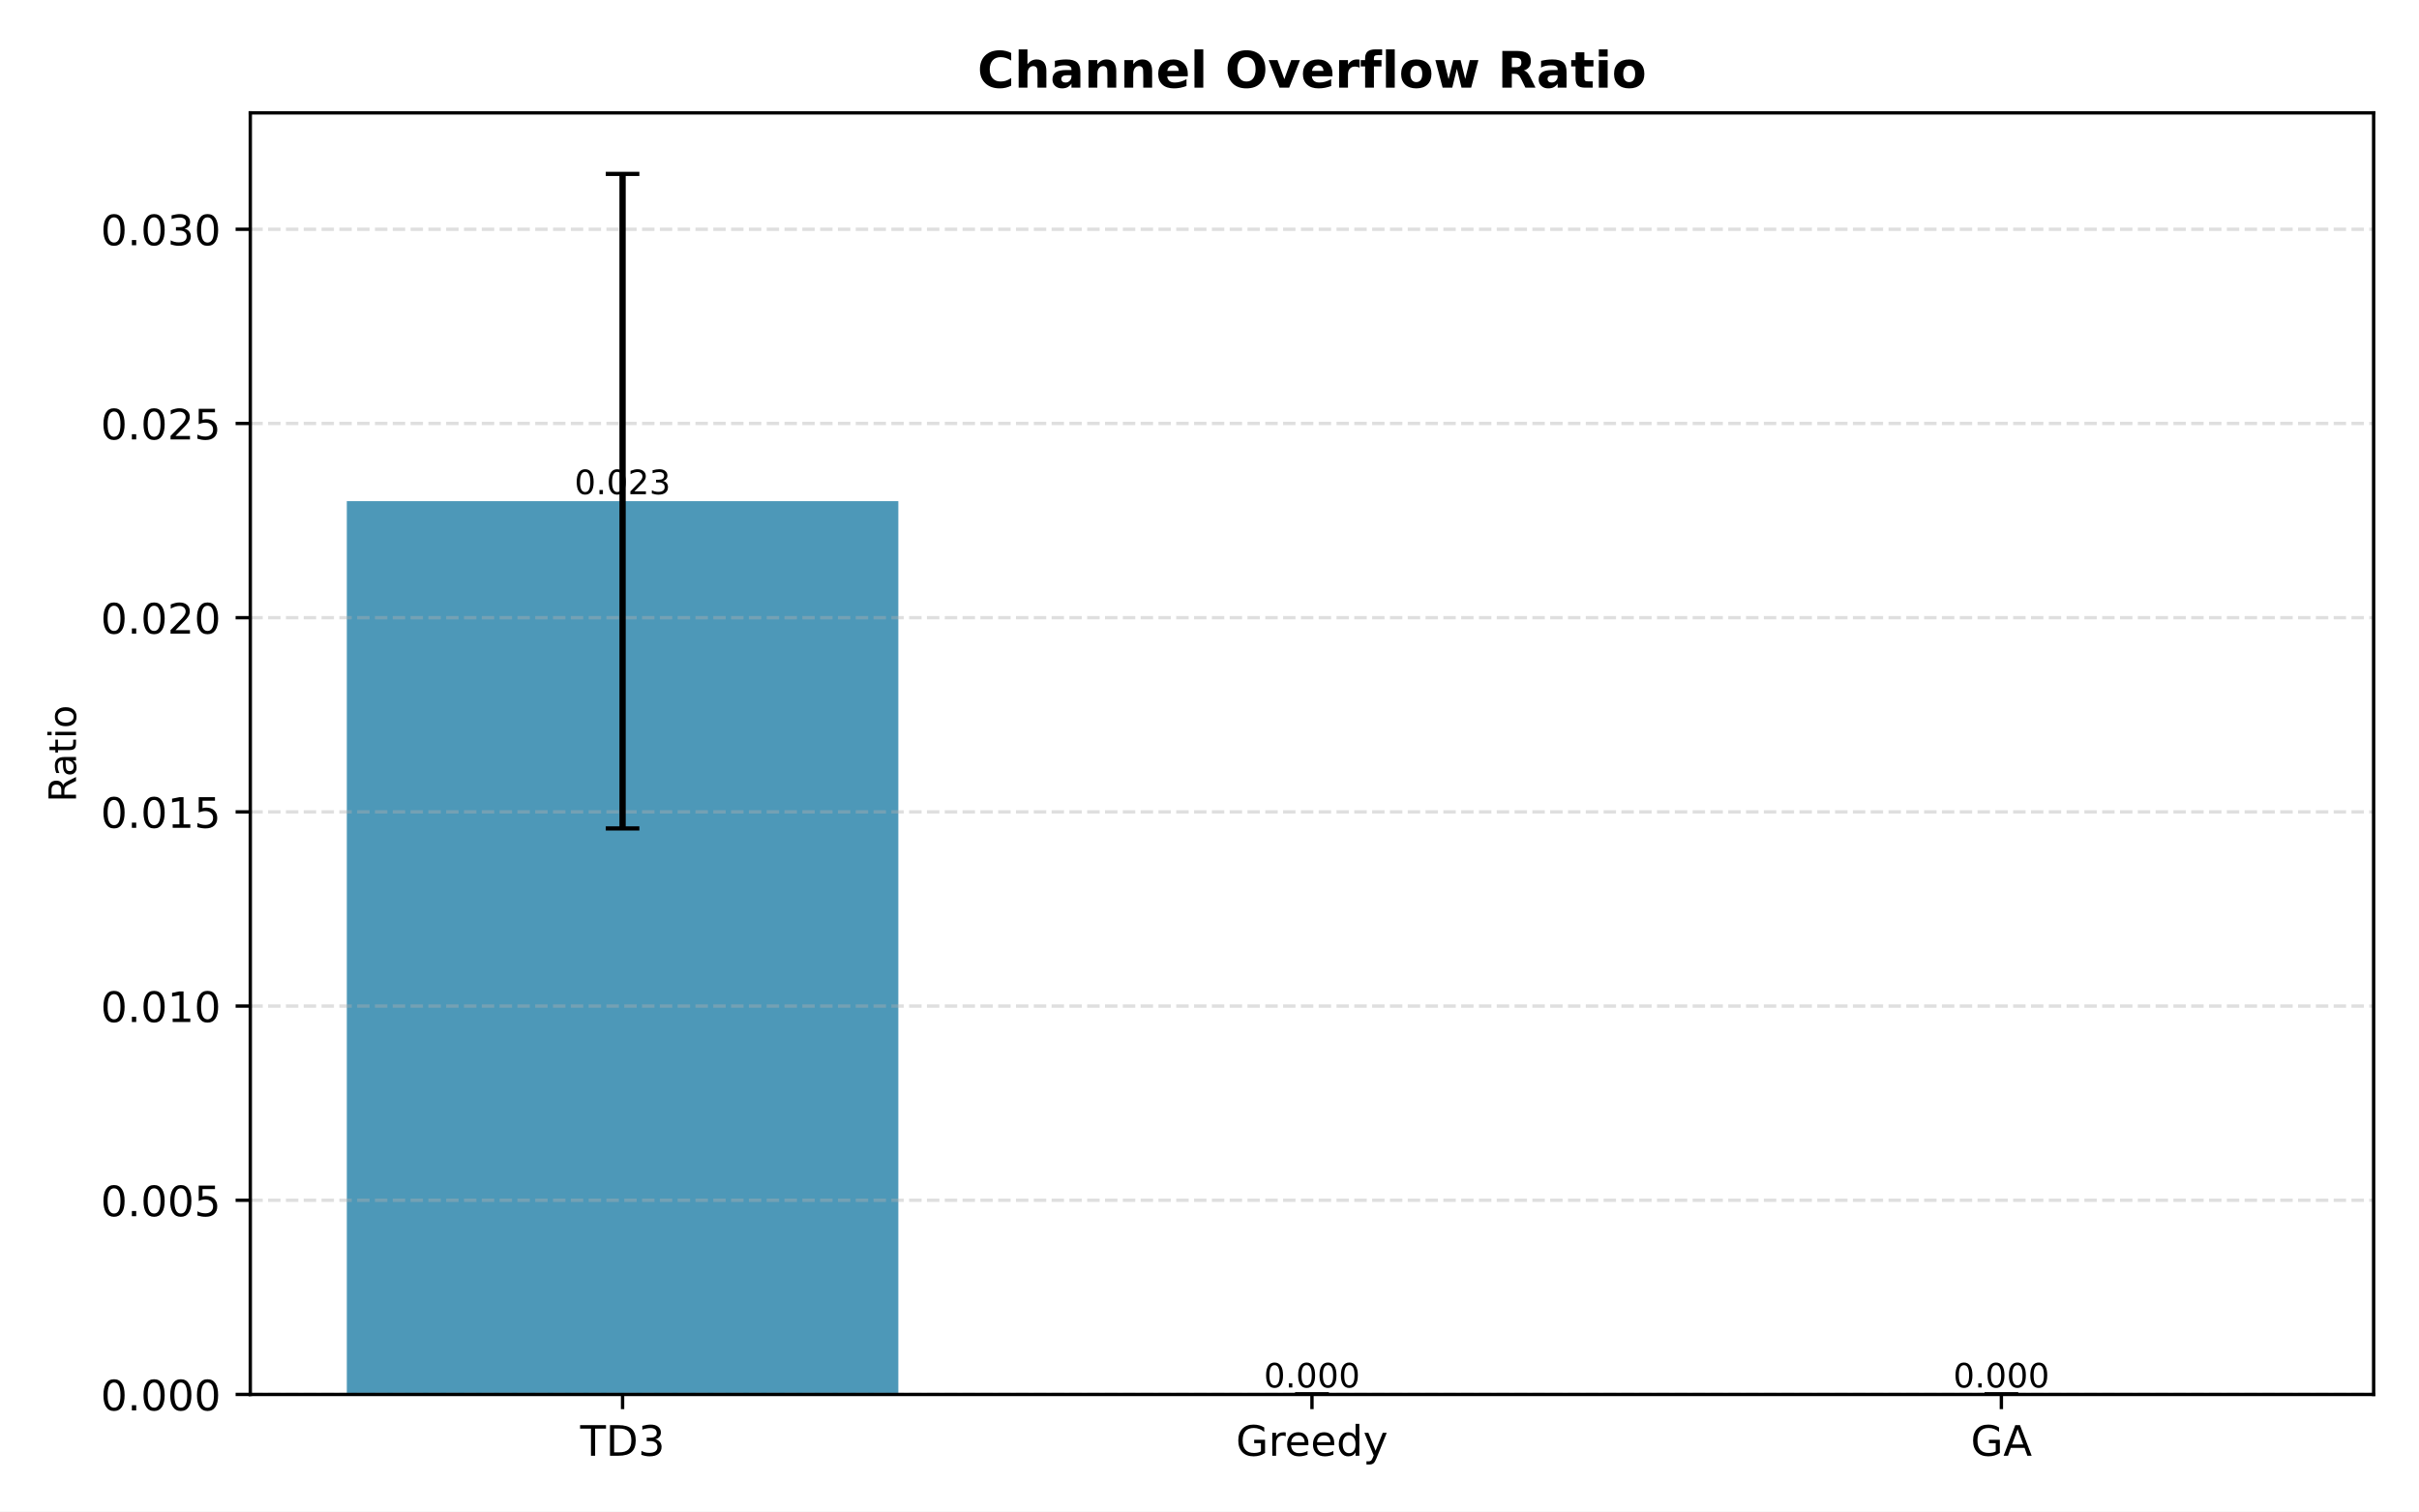
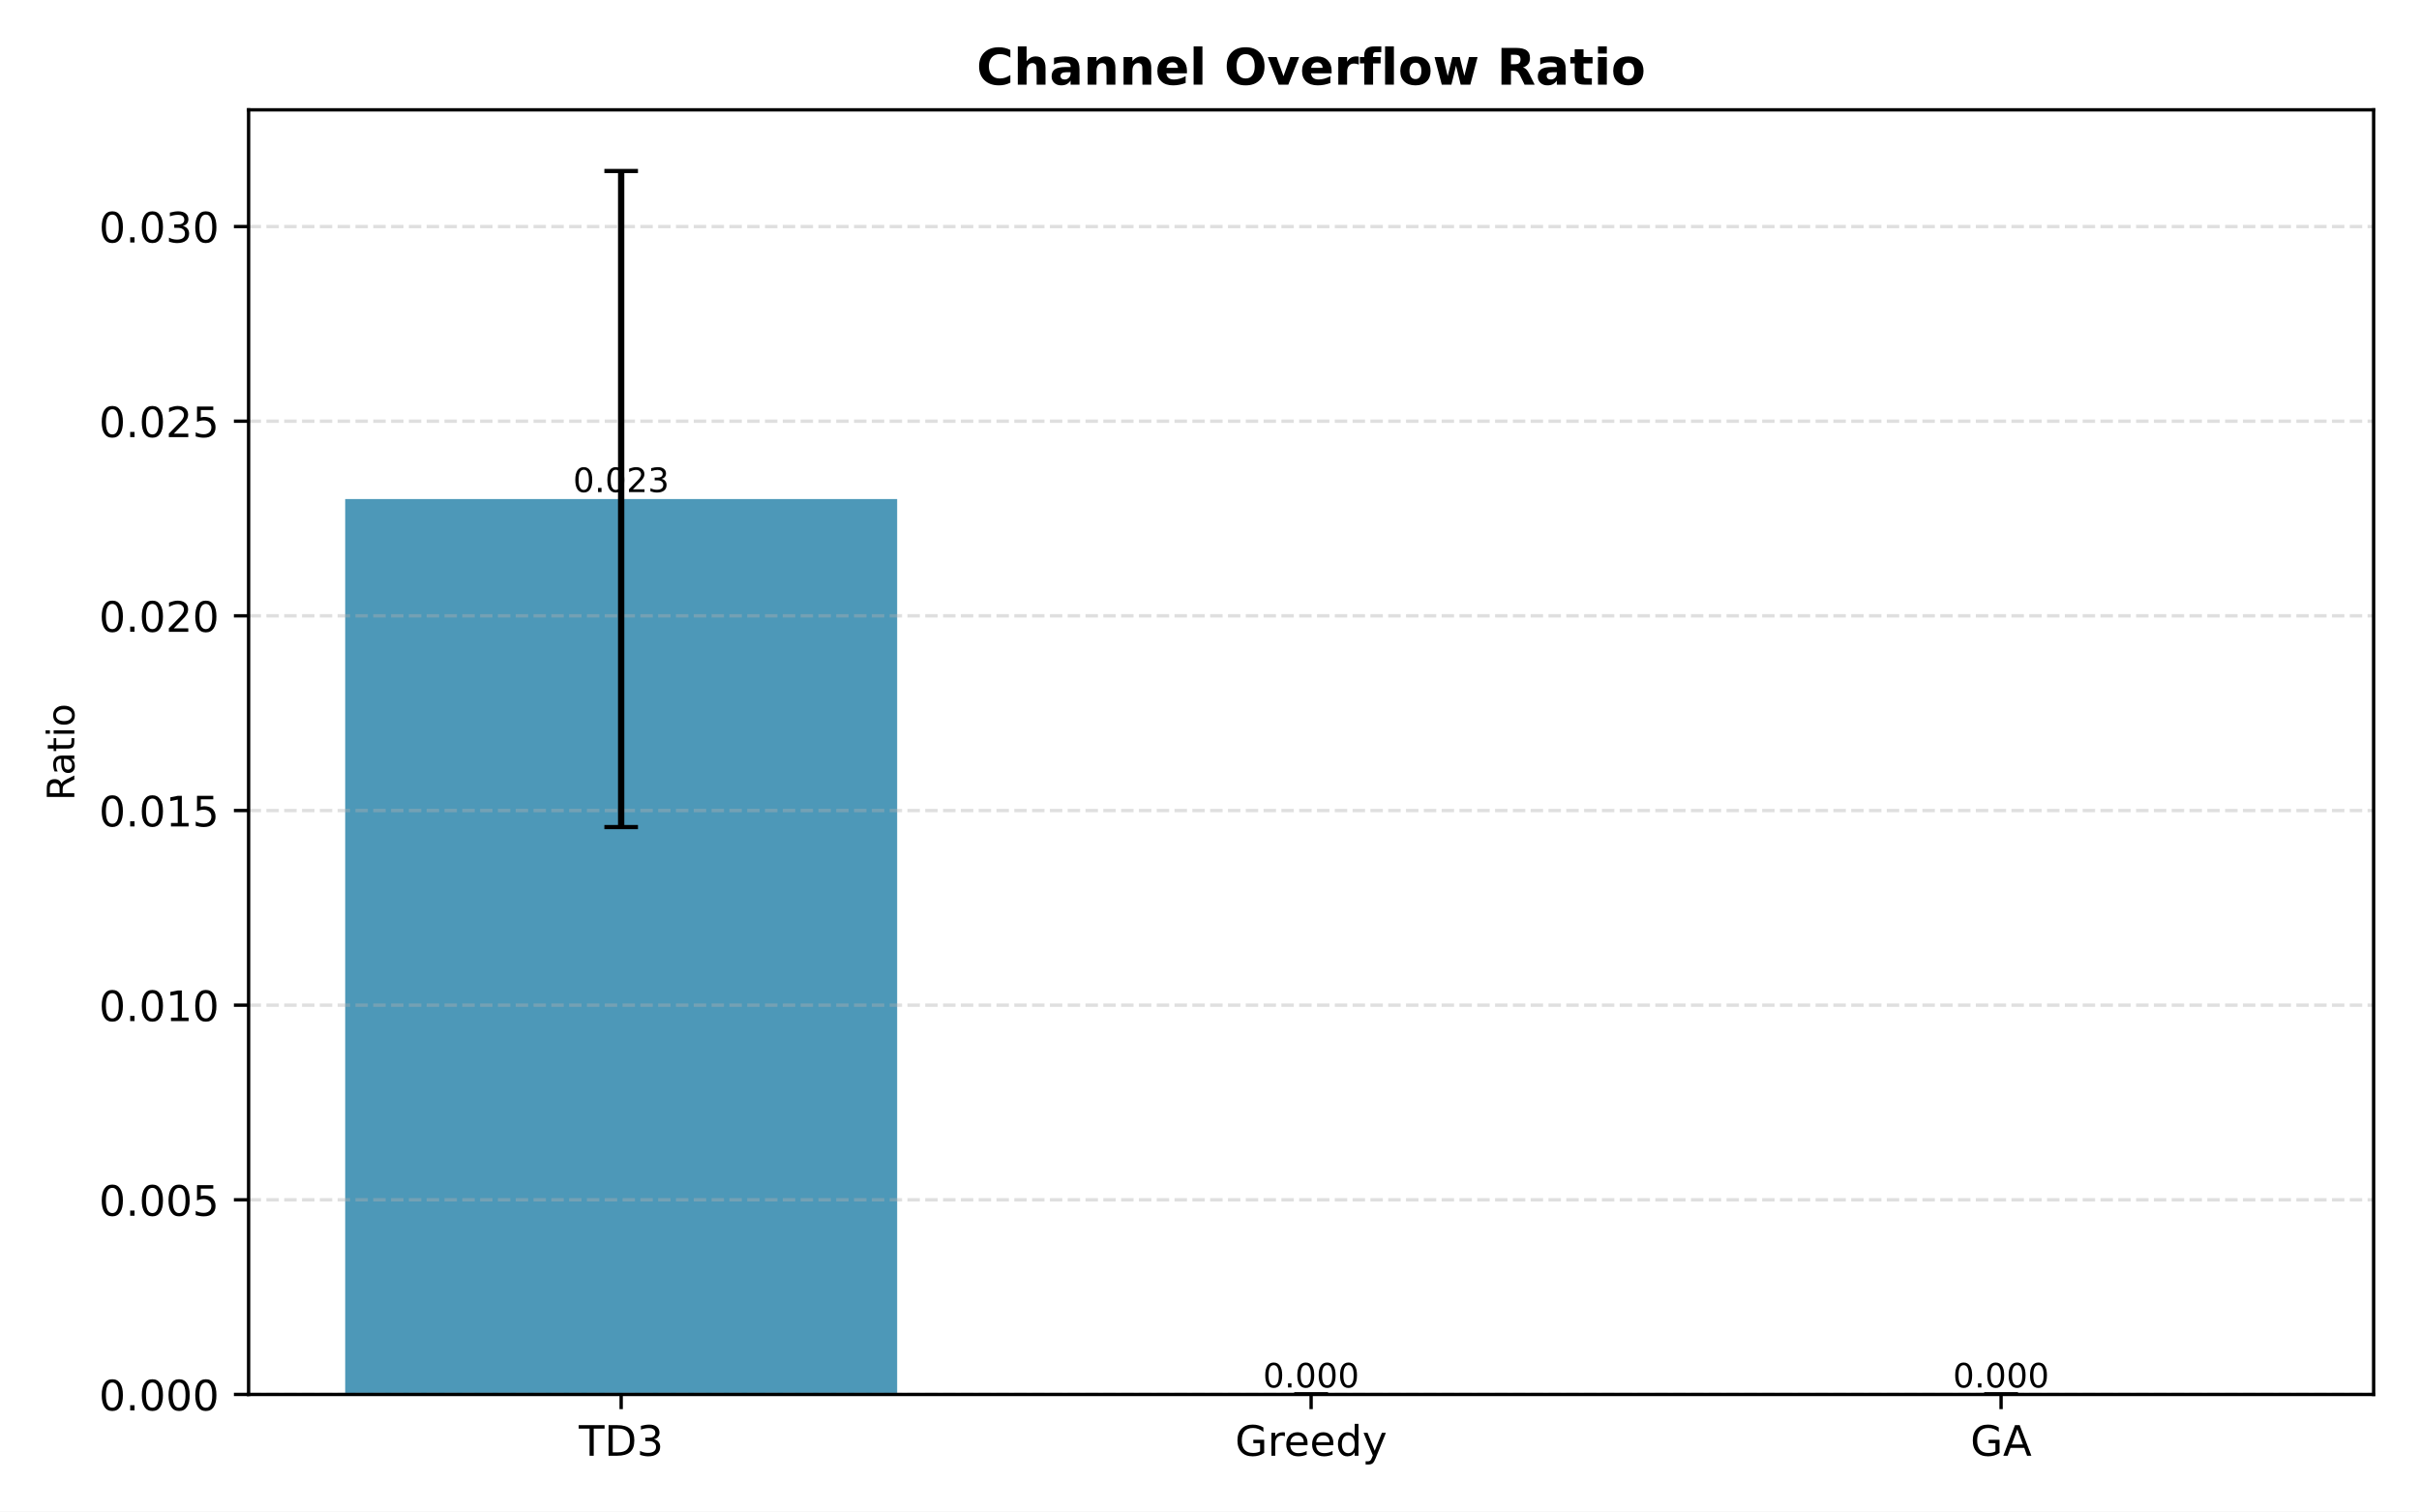
<svg xmlns="http://www.w3.org/2000/svg" xmlns:xlink="http://www.w3.org/1999/xlink" width="576pt" height="360pt" viewBox="0 0 576 360" version="1.1">
  <defs>
    <style type="text/css">*{stroke-linejoin: round; stroke-linecap: butt}</style>
  </defs>
  <g id="figure_1">
    <g id="patch_1">
      <path d="M 0 360  L 576 360  L 576 0  L 0 0  z " style="fill: #ffffff" />
    </g>
    <g id="axes_1">
      <g id="patch_2">
-         <path d="M 59.6 332.12  L 565.2 332.12  L 565.2 26.88  L 59.6 26.88  z " style="fill: #ffffff" />
+         <path d="M 59.195 332.12  L 565.2 332.12  L 565.2 26.16  L 59.195 26.16  z " style="fill: #ffffff" />
      </g>
      <g id="patch_3">
-         <path d="M 82.582 332.12  L 213.906 332.12  L 213.906 119.361  L 82.582 119.361  z " clip-path="url(#p58e0d775c5)" style="fill: #2e86ab; opacity: 0.85" />
+         <path d="M 82.195 332.12  L 213.625 332.12  L 213.625 118.859  L 82.195 118.859  z " clip-path="url(#pc3b7615701)" style="fill: #2e86ab; opacity: 0.85" />
      </g>
      <g id="patch_4">
-         <path d="M 246.738 332.12  L 378.062 332.12  L 378.062 332.12  L 246.738 332.12  z " clip-path="url(#p58e0d775c5)" style="fill: #e07b54; opacity: 0.85" />
+         <path d="M 246.483 332.12  L 377.912 332.12  L 377.912 332.12  L 246.483 332.12  z " clip-path="url(#pc3b7615701)" style="fill: #e07b54; opacity: 0.85" />
      </g>
      <g id="patch_5">
-         <path d="M 410.894 332.12  L 542.218 332.12  L 542.218 332.12  L 410.894 332.12  z " clip-path="url(#p58e0d775c5)" style="fill: #7e57c2; opacity: 0.85" />
+         <path d="M 410.77 332.12  L 542.2 332.12  L 542.2 332.12  L 410.77 332.12  z " clip-path="url(#pc3b7615701)" style="fill: #7e57c2; opacity: 0.85" />
      </g>
      <g id="matplotlib.axis_1">
        <g id="xtick_1">
          <g id="line2d_1">
            <defs>
-               <path id="m4c8d6914b4" d="M 0 0  L 0 3.5  " style="stroke: #000000; stroke-width: 0.8" />
+               <path id="mf504c850d6" d="M 0 0  L 0 3.5  " style="stroke: #000000; stroke-width: 0.8" />
            </defs>
            <g>
-               <use xlink:href="#m4c8d6914b4" x="148.244" y="332.12" style="stroke: #000000; stroke-width: 0.8" />
+               <use xlink:href="#mf504c850d6" x="147.91" y="332.12" style="stroke: #000000; stroke-width: 0.8" />
            </g>
          </g>
          <g id="text_1">
-             <g transform="translate(138.159 346.7184) scale(0.1 -0.1)">
+             <g transform="translate(137.825 346.7184) scale(0.1 -0.1)">
              <defs>
                <path id="DejaVuSans-54" d="M -19 4666  L 3928 4666  L 3928 4134  L 2272 4134  L 2272 0  L 1638 0  L 1638 4134  L -19 4134  L -19 4666  z " transform="scale(0.015625)" />
                <path id="DejaVuSans-44" d="M 1259 4147  L 1259 519  L 2022 519  Q 2988 519 3436 956  Q 3884 1394 3884 2338  Q 3884 3275 3436 3711  Q 2988 4147 2022 4147  L 1259 4147  z M 628 4666  L 1925 4666  Q 3281 4666 3915 4102  Q 4550 3538 4550 2338  Q 4550 1131 3912 565  Q 3275 0 1925 0  L 628 0  L 628 4666  z " transform="scale(0.015625)" />
                <path id="DejaVuSans-33" d="M 2597 2516  Q 3050 2419 3304 2112  Q 3559 1806 3559 1356  Q 3559 666 3084 287  Q 2609 -91 1734 -91  Q 1441 -91 1130 -33  Q 819 25 488 141  L 488 750  Q 750 597 1062 519  Q 1375 441 1716 441  Q 2309 441 2620 675  Q 2931 909 2931 1356  Q 2931 1769 2642 2001  Q 2353 2234 1838 2234  L 1294 2234  L 1294 2753  L 1863 2753  Q 2328 2753 2575 2939  Q 2822 3125 2822 3475  Q 2822 3834 2567 4026  Q 2313 4219 1838 4219  Q 1578 4219 1281 4162  Q 984 4106 628 3988  L 628 4550  Q 988 4650 1302 4700  Q 1616 4750 1894 4750  Q 2613 4750 3031 4423  Q 3450 4097 3450 3541  Q 3450 3153 3228 2886  Q 3006 2619 2597 2516  z " transform="scale(0.015625)" />
              </defs>
              <use xlink:href="#DejaVuSans-54" />
              <use xlink:href="#DejaVuSans-44" transform="translate(61.08398 0)" />
              <use xlink:href="#DejaVuSans-33" transform="translate(138.0859 0)" />
            </g>
          </g>
        </g>
        <g id="xtick_2">
          <g id="line2d_2">
            <g>
-               <use xlink:href="#m4c8d6914b4" x="312.4" y="332.12" style="stroke: #000000; stroke-width: 0.8" />
+               <use xlink:href="#mf504c850d6" x="312.197" y="332.12" style="stroke: #000000; stroke-width: 0.8" />
            </g>
          </g>
          <g id="text_2">
-             <g transform="translate(294.2961 346.7184) scale(0.1 -0.1)">
+             <g transform="translate(294.0936 346.7184) scale(0.1 -0.1)">
              <defs>
                <path id="DejaVuSans-47" d="M 3809 666  L 3809 1919  L 2778 1919  L 2778 2438  L 4434 2438  L 4434 434  Q 4069 175 3628 42  Q 3188 -91 2688 -91  Q 1594 -91 976 548  Q 359 1188 359 2328  Q 359 3472 976 4111  Q 1594 4750 2688 4750  Q 3144 4750 3555 4637  Q 3966 4525 4313 4306  L 4313 3634  Q 3963 3931 3569 4081  Q 3175 4231 2741 4231  Q 1884 4231 1454 3753  Q 1025 3275 1025 2328  Q 1025 1384 1454 906  Q 1884 428 2741 428  Q 3075 428 3337 486  Q 3600 544 3809 666  z " transform="scale(0.015625)" />
                <path id="DejaVuSans-72" d="M 2631 2963  Q 2534 3019 2420 3045  Q 2306 3072 2169 3072  Q 1681 3072 1420 2755  Q 1159 2438 1159 1844  L 1159 0  L 581 0  L 581 3500  L 1159 3500  L 1159 2956  Q 1341 3275 1631 3429  Q 1922 3584 2338 3584  Q 2397 3584 2469 3576  Q 2541 3569 2628 3553  L 2631 2963  z " transform="scale(0.015625)" />
                <path id="DejaVuSans-65" d="M 3597 1894  L 3597 1613  L 953 1613  Q 991 1019 1311 708  Q 1631 397 2203 397  Q 2534 397 2845 478  Q 3156 559 3463 722  L 3463 178  Q 3153 47 2828 -22  Q 2503 -91 2169 -91  Q 1331 -91 842 396  Q 353 884 353 1716  Q 353 2575 817 3079  Q 1281 3584 2069 3584  Q 2775 3584 3186 3129  Q 3597 2675 3597 1894  z M 3022 2063  Q 3016 2534 2758 2815  Q 2500 3097 2075 3097  Q 1594 3097 1305 2825  Q 1016 2553 972 2059  L 3022 2063  z " transform="scale(0.015625)" />
                <path id="DejaVuSans-64" d="M 2906 2969  L 2906 4863  L 3481 4863  L 3481 0  L 2906 0  L 2906 525  Q 2725 213 2448 61  Q 2172 -91 1784 -91  Q 1150 -91 751 415  Q 353 922 353 1747  Q 353 2572 751 3078  Q 1150 3584 1784 3584  Q 2172 3584 2448 3432  Q 2725 3281 2906 2969  z M 947 1747  Q 947 1113 1208 752  Q 1469 391 1925 391  Q 2381 391 2643 752  Q 2906 1113 2906 1747  Q 2906 2381 2643 2742  Q 2381 3103 1925 3103  Q 1469 3103 1208 2742  Q 947 2381 947 1747  z " transform="scale(0.015625)" />
                <path id="DejaVuSans-79" d="M 2059 -325  Q 1816 -950 1584 -1140  Q 1353 -1331 966 -1331  L 506 -1331  L 506 -850  L 844 -850  Q 1081 -850 1212 -737  Q 1344 -625 1503 -206  L 1606 56  L 191 3500  L 800 3500  L 1894 763  L 2988 3500  L 3597 3500  L 2059 -325  z " transform="scale(0.015625)" />
              </defs>
              <use xlink:href="#DejaVuSans-47" />
              <use xlink:href="#DejaVuSans-72" transform="translate(77.49023 0)" />
              <use xlink:href="#DejaVuSans-65" transform="translate(116.3535 0)" />
              <use xlink:href="#DejaVuSans-65" transform="translate(177.877 0)" />
              <use xlink:href="#DejaVuSans-64" transform="translate(239.4004 0)" />
              <use xlink:href="#DejaVuSans-79" transform="translate(302.877 0)" />
            </g>
          </g>
        </g>
        <g id="xtick_3">
          <g id="line2d_3">
            <g>
-               <use xlink:href="#m4c8d6914b4" x="476.556" y="332.12" style="stroke: #000000; stroke-width: 0.8" />
+               <use xlink:href="#mf504c850d6" x="476.485" y="332.12" style="stroke: #000000; stroke-width: 0.8" />
            </g>
          </g>
          <g id="text_3">
-             <g transform="translate(469.2613 346.7184) scale(0.1 -0.1)">
+             <g transform="translate(469.1903 346.7184) scale(0.1 -0.1)">
              <defs>
                <path id="DejaVuSans-41" d="M 2188 4044  L 1331 1722  L 3047 1722  L 2188 4044  z M 1831 4666  L 2547 4666  L 4325 0  L 3669 0  L 3244 1197  L 1141 1197  L 716 0  L 50 0  L 1831 4666  z " transform="scale(0.015625)" />
              </defs>
              <use xlink:href="#DejaVuSans-47" />
              <use xlink:href="#DejaVuSans-41" transform="translate(77.49023 0)" />
            </g>
          </g>
        </g>
      </g>
      <g id="matplotlib.axis_2">
        <g id="ytick_1">
          <g id="line2d_4">
-             <path d="M 59.6 332.12  L 565.2 332.12  " clip-path="url(#p58e0d775c5)" style="fill: none; stroke-dasharray: 2.96,1.28; stroke-dashoffset: 0; stroke: #b0b0b0; stroke-opacity: 0.4; stroke-width: 0.8" />
+             <path d="M 59.195 332.12  L 565.2 332.12  " clip-path="url(#pc3b7615701)" style="fill: none; stroke-dasharray: 2.96,1.28; stroke-dashoffset: 0; stroke: #b0b0b0; stroke-opacity: 0.4; stroke-width: 0.8" />
          </g>
          <g id="line2d_5">
            <defs>
-               <path id="mb78a902b41" d="M 0 0  L -3.5 0  " style="stroke: #000000; stroke-width: 0.8" />
+               <path id="m33278ccaf8" d="M 0 0  L -3.5 0  " style="stroke: #000000; stroke-width: 0.8" />
            </defs>
            <g>
-               <use xlink:href="#mb78a902b41" x="59.6" y="332.12" style="stroke: #000000; stroke-width: 0.8" />
+               <use xlink:href="#m33278ccaf8" x="59.195" y="332.12" style="stroke: #000000; stroke-width: 0.8" />
            </g>
          </g>
          <g id="text_4">
-             <g transform="translate(23.97188 335.9192) scale(0.1 -0.1)">
+             <g transform="translate(23.56687 335.9192) scale(0.1 -0.1)">
              <defs>
                <path id="DejaVuSans-30" d="M 2034 4250  Q 1547 4250 1301 3770  Q 1056 3291 1056 2328  Q 1056 1369 1301 889  Q 1547 409 2034 409  Q 2525 409 2770 889  Q 3016 1369 3016 2328  Q 3016 3291 2770 3770  Q 2525 4250 2034 4250  z M 2034 4750  Q 2819 4750 3233 4129  Q 3647 3509 3647 2328  Q 3647 1150 3233 529  Q 2819 -91 2034 -91  Q 1250 -91 836 529  Q 422 1150 422 2328  Q 422 3509 836 4129  Q 1250 4750 2034 4750  z " transform="scale(0.015625)" />
                <path id="DejaVuSans-2e" d="M 684 794  L 1344 794  L 1344 0  L 684 0  L 684 794  z " transform="scale(0.015625)" />
              </defs>
              <use xlink:href="#DejaVuSans-30" />
              <use xlink:href="#DejaVuSans-2e" transform="translate(63.62305 0)" />
              <use xlink:href="#DejaVuSans-30" transform="translate(95.41016 0)" />
              <use xlink:href="#DejaVuSans-30" transform="translate(159.0332 0)" />
              <use xlink:href="#DejaVuSans-30" transform="translate(222.6562 0)" />
            </g>
          </g>
        </g>
        <g id="ytick_2">
          <g id="line2d_6">
-             <path d="M 59.6 285.868  L 565.2 285.868  " clip-path="url(#p58e0d775c5)" style="fill: none; stroke-dasharray: 2.96,1.28; stroke-dashoffset: 0; stroke: #b0b0b0; stroke-opacity: 0.4; stroke-width: 0.8" />
+             <path d="M 59.195 285.759  L 565.2 285.759  " clip-path="url(#pc3b7615701)" style="fill: none; stroke-dasharray: 2.96,1.28; stroke-dashoffset: 0; stroke: #b0b0b0; stroke-opacity: 0.4; stroke-width: 0.8" />
          </g>
          <g id="line2d_7">
            <g>
-               <use xlink:href="#mb78a902b41" x="59.6" y="285.868" style="stroke: #000000; stroke-width: 0.8" />
+               <use xlink:href="#m33278ccaf8" x="59.195" y="285.759" style="stroke: #000000; stroke-width: 0.8" />
            </g>
          </g>
          <g id="text_5">
-             <g transform="translate(23.97188 289.6672) scale(0.1 -0.1)">
+             <g transform="translate(23.56687 289.5581) scale(0.1 -0.1)">
              <defs>
                <path id="DejaVuSans-35" d="M 691 4666  L 3169 4666  L 3169 4134  L 1269 4134  L 1269 2991  Q 1406 3038 1543 3061  Q 1681 3084 1819 3084  Q 2600 3084 3056 2656  Q 3513 2228 3513 1497  Q 3513 744 3044 326  Q 2575 -91 1722 -91  Q 1428 -91 1123 -41  Q 819 9 494 109  L 494 744  Q 775 591 1075 516  Q 1375 441 1709 441  Q 2250 441 2565 725  Q 2881 1009 2881 1497  Q 2881 1984 2565 2268  Q 2250 2553 1709 2553  Q 1456 2553 1204 2497  Q 953 2441 691 2322  L 691 4666  z " transform="scale(0.015625)" />
              </defs>
              <use xlink:href="#DejaVuSans-30" />
              <use xlink:href="#DejaVuSans-2e" transform="translate(63.62305 0)" />
              <use xlink:href="#DejaVuSans-30" transform="translate(95.41016 0)" />
              <use xlink:href="#DejaVuSans-30" transform="translate(159.0332 0)" />
              <use xlink:href="#DejaVuSans-35" transform="translate(222.6562 0)" />
            </g>
          </g>
        </g>
        <g id="ytick_3">
          <g id="line2d_8">
-             <path d="M 59.6 239.616  L 565.2 239.616  " clip-path="url(#p58e0d775c5)" style="fill: none; stroke-dasharray: 2.96,1.28; stroke-dashoffset: 0; stroke: #b0b0b0; stroke-opacity: 0.4; stroke-width: 0.8" />
+             <path d="M 59.195 239.398  L 565.2 239.398  " clip-path="url(#pc3b7615701)" style="fill: none; stroke-dasharray: 2.96,1.28; stroke-dashoffset: 0; stroke: #b0b0b0; stroke-opacity: 0.4; stroke-width: 0.8" />
          </g>
          <g id="line2d_9">
            <g>
-               <use xlink:href="#mb78a902b41" x="59.6" y="239.616" style="stroke: #000000; stroke-width: 0.8" />
+               <use xlink:href="#m33278ccaf8" x="59.195" y="239.398" style="stroke: #000000; stroke-width: 0.8" />
            </g>
          </g>
          <g id="text_6">
-             <g transform="translate(23.97188 243.4151) scale(0.1 -0.1)">
+             <g transform="translate(23.56687 243.1969) scale(0.1 -0.1)">
              <defs>
                <path id="DejaVuSans-31" d="M 794 531  L 1825 531  L 1825 4091  L 703 3866  L 703 4441  L 1819 4666  L 2450 4666  L 2450 531  L 3481 531  L 3481 0  L 794 0  L 794 531  z " transform="scale(0.015625)" />
              </defs>
              <use xlink:href="#DejaVuSans-30" />
              <use xlink:href="#DejaVuSans-2e" transform="translate(63.62305 0)" />
              <use xlink:href="#DejaVuSans-30" transform="translate(95.41016 0)" />
              <use xlink:href="#DejaVuSans-31" transform="translate(159.0332 0)" />
              <use xlink:href="#DejaVuSans-30" transform="translate(222.6562 0)" />
            </g>
          </g>
        </g>
        <g id="ytick_4">
          <g id="line2d_10">
-             <path d="M 59.6 193.364  L 565.2 193.364  " clip-path="url(#p58e0d775c5)" style="fill: none; stroke-dasharray: 2.96,1.28; stroke-dashoffset: 0; stroke: #b0b0b0; stroke-opacity: 0.4; stroke-width: 0.8" />
+             <path d="M 59.195 193.037  L 565.2 193.037  " clip-path="url(#pc3b7615701)" style="fill: none; stroke-dasharray: 2.96,1.28; stroke-dashoffset: 0; stroke: #b0b0b0; stroke-opacity: 0.4; stroke-width: 0.8" />
          </g>
          <g id="line2d_11">
            <g>
-               <use xlink:href="#mb78a902b41" x="59.6" y="193.364" style="stroke: #000000; stroke-width: 0.8" />
+               <use xlink:href="#m33278ccaf8" x="59.195" y="193.037" style="stroke: #000000; stroke-width: 0.8" />
            </g>
          </g>
          <g id="text_7">
-             <g transform="translate(23.97188 197.1631) scale(0.1 -0.1)">
+             <g transform="translate(23.56687 196.8358) scale(0.1 -0.1)">
              <use xlink:href="#DejaVuSans-30" />
              <use xlink:href="#DejaVuSans-2e" transform="translate(63.62305 0)" />
              <use xlink:href="#DejaVuSans-30" transform="translate(95.41016 0)" />
              <use xlink:href="#DejaVuSans-31" transform="translate(159.0332 0)" />
              <use xlink:href="#DejaVuSans-35" transform="translate(222.6562 0)" />
            </g>
          </g>
        </g>
        <g id="ytick_5">
          <g id="line2d_12">
-             <path d="M 59.6 147.112  L 565.2 147.112  " clip-path="url(#p58e0d775c5)" style="fill: none; stroke-dasharray: 2.96,1.28; stroke-dashoffset: 0; stroke: #b0b0b0; stroke-opacity: 0.4; stroke-width: 0.8" />
+             <path d="M 59.195 146.675  L 565.2 146.675  " clip-path="url(#pc3b7615701)" style="fill: none; stroke-dasharray: 2.96,1.28; stroke-dashoffset: 0; stroke: #b0b0b0; stroke-opacity: 0.4; stroke-width: 0.8" />
          </g>
          <g id="line2d_13">
            <g>
-               <use xlink:href="#mb78a902b41" x="59.6" y="147.112" style="stroke: #000000; stroke-width: 0.8" />
+               <use xlink:href="#m33278ccaf8" x="59.195" y="146.675" style="stroke: #000000; stroke-width: 0.8" />
            </g>
          </g>
          <g id="text_8">
-             <g transform="translate(23.97188 150.911) scale(0.1 -0.1)">
+             <g transform="translate(23.56687 150.4746) scale(0.1 -0.1)">
              <defs>
                <path id="DejaVuSans-32" d="M 1228 531  L 3431 531  L 3431 0  L 469 0  L 469 531  Q 828 903 1448 1529  Q 2069 2156 2228 2338  Q 2531 2678 2651 2914  Q 2772 3150 2772 3378  Q 2772 3750 2511 3984  Q 2250 4219 1831 4219  Q 1534 4219 1204 4116  Q 875 4013 500 3803  L 500 4441  Q 881 4594 1212 4672  Q 1544 4750 1819 4750  Q 2544 4750 2975 4387  Q 3406 4025 3406 3419  Q 3406 3131 3298 2873  Q 3191 2616 2906 2266  Q 2828 2175 2409 1742  Q 1991 1309 1228 531  z " transform="scale(0.015625)" />
              </defs>
              <use xlink:href="#DejaVuSans-30" />
              <use xlink:href="#DejaVuSans-2e" transform="translate(63.62305 0)" />
              <use xlink:href="#DejaVuSans-30" transform="translate(95.41016 0)" />
              <use xlink:href="#DejaVuSans-32" transform="translate(159.0332 0)" />
              <use xlink:href="#DejaVuSans-30" transform="translate(222.6562 0)" />
            </g>
          </g>
        </g>
        <g id="ytick_6">
          <g id="line2d_14">
-             <path d="M 59.6 100.86  L 565.2 100.86  " clip-path="url(#p58e0d775c5)" style="fill: none; stroke-dasharray: 2.96,1.28; stroke-dashoffset: 0; stroke: #b0b0b0; stroke-opacity: 0.4; stroke-width: 0.8" />
+             <path d="M 59.195 100.314  L 565.2 100.314  " clip-path="url(#pc3b7615701)" style="fill: none; stroke-dasharray: 2.96,1.28; stroke-dashoffset: 0; stroke: #b0b0b0; stroke-opacity: 0.4; stroke-width: 0.8" />
          </g>
          <g id="line2d_15">
            <g>
-               <use xlink:href="#mb78a902b41" x="59.6" y="100.86" style="stroke: #000000; stroke-width: 0.8" />
+               <use xlink:href="#m33278ccaf8" x="59.195" y="100.314" style="stroke: #000000; stroke-width: 0.8" />
            </g>
          </g>
          <g id="text_9">
-             <g transform="translate(23.97188 104.659) scale(0.1 -0.1)">
+             <g transform="translate(23.56687 104.1135) scale(0.1 -0.1)">
              <use xlink:href="#DejaVuSans-30" />
              <use xlink:href="#DejaVuSans-2e" transform="translate(63.62305 0)" />
              <use xlink:href="#DejaVuSans-30" transform="translate(95.41016 0)" />
              <use xlink:href="#DejaVuSans-32" transform="translate(159.0332 0)" />
              <use xlink:href="#DejaVuSans-35" transform="translate(222.6562 0)" />
            </g>
          </g>
        </g>
        <g id="ytick_7">
          <g id="line2d_16">
-             <path d="M 59.6 54.608  L 565.2 54.608  " clip-path="url(#p58e0d775c5)" style="fill: none; stroke-dasharray: 2.96,1.28; stroke-dashoffset: 0; stroke: #b0b0b0; stroke-opacity: 0.4; stroke-width: 0.8" />
+             <path d="M 59.195 53.953  L 565.2 53.953  " clip-path="url(#pc3b7615701)" style="fill: none; stroke-dasharray: 2.96,1.28; stroke-dashoffset: 0; stroke: #b0b0b0; stroke-opacity: 0.4; stroke-width: 0.8" />
          </g>
          <g id="line2d_17">
            <g>
-               <use xlink:href="#mb78a902b41" x="59.6" y="54.608" style="stroke: #000000; stroke-width: 0.8" />
+               <use xlink:href="#m33278ccaf8" x="59.195" y="53.953" style="stroke: #000000; stroke-width: 0.8" />
            </g>
          </g>
          <g id="text_10">
-             <g transform="translate(23.97188 58.40693) scale(0.1 -0.1)">
+             <g transform="translate(23.56687 57.75233) scale(0.1 -0.1)">
              <use xlink:href="#DejaVuSans-30" />
              <use xlink:href="#DejaVuSans-2e" transform="translate(63.62305 0)" />
              <use xlink:href="#DejaVuSans-30" transform="translate(95.41016 0)" />
              <use xlink:href="#DejaVuSans-33" transform="translate(159.0332 0)" />
              <use xlink:href="#DejaVuSans-30" transform="translate(222.6562 0)" />
            </g>
          </g>
        </g>
        <g id="text_11">
-           <g transform="translate(18.10016 191.0509) rotate(-90) scale(0.09 -0.09)">
+           <g transform="translate(17.69516 190.6909) rotate(-90) scale(0.09 -0.09)">
            <defs>
              <path id="DejaVuSans-52" d="M 2841 2188  Q 3044 2119 3236 1894  Q 3428 1669 3622 1275  L 4263 0  L 3584 0  L 2988 1197  Q 2756 1666 2539 1819  Q 2322 1972 1947 1972  L 1259 1972  L 1259 0  L 628 0  L 628 4666  L 2053 4666  Q 2853 4666 3247 4331  Q 3641 3997 3641 3322  Q 3641 2881 3436 2590  Q 3231 2300 2841 2188  z M 1259 4147  L 1259 2491  L 2053 2491  Q 2509 2491 2742 2702  Q 2975 2913 2975 3322  Q 2975 3731 2742 3939  Q 2509 4147 2053 4147  L 1259 4147  z " transform="scale(0.015625)" />
              <path id="DejaVuSans-61" d="M 2194 1759  Q 1497 1759 1228 1600  Q 959 1441 959 1056  Q 959 750 1161 570  Q 1363 391 1709 391  Q 2188 391 2477 730  Q 2766 1069 2766 1631  L 2766 1759  L 2194 1759  z M 3341 1997  L 3341 0  L 2766 0  L 2766 531  Q 2569 213 2275 61  Q 1981 -91 1556 -91  Q 1019 -91 701 211  Q 384 513 384 1019  Q 384 1609 779 1909  Q 1175 2209 1959 2209  L 2766 2209  L 2766 2266  Q 2766 2663 2505 2880  Q 2244 3097 1772 3097  Q 1472 3097 1187 3025  Q 903 2953 641 2809  L 641 3341  Q 956 3463 1253 3523  Q 1550 3584 1831 3584  Q 2591 3584 2966 3190  Q 3341 2797 3341 1997  z " transform="scale(0.015625)" />
              <path id="DejaVuSans-74" d="M 1172 4494  L 1172 3500  L 2356 3500  L 2356 3053  L 1172 3053  L 1172 1153  Q 1172 725 1289 603  Q 1406 481 1766 481  L 2356 481  L 2356 0  L 1766 0  Q 1100 0 847 248  Q 594 497 594 1153  L 594 3053  L 172 3053  L 172 3500  L 594 3500  L 594 4494  L 1172 4494  z " transform="scale(0.015625)" />
              <path id="DejaVuSans-69" d="M 603 3500  L 1178 3500  L 1178 0  L 603 0  L 603 3500  z M 603 4863  L 1178 4863  L 1178 4134  L 603 4134  L 603 4863  z " transform="scale(0.015625)" />
              <path id="DejaVuSans-6f" d="M 1959 3097  Q 1497 3097 1228 2736  Q 959 2375 959 1747  Q 959 1119 1226 758  Q 1494 397 1959 397  Q 2419 397 2687 759  Q 2956 1122 2956 1747  Q 2956 2369 2687 2733  Q 2419 3097 1959 3097  z M 1959 3584  Q 2709 3584 3137 3096  Q 3566 2609 3566 1747  Q 3566 888 3137 398  Q 2709 -91 1959 -91  Q 1206 -91 779 398  Q 353 888 353 1747  Q 353 2609 779 3096  Q 1206 3584 1959 3584  z " transform="scale(0.015625)" />
            </defs>
            <use xlink:href="#DejaVuSans-52" />
            <use xlink:href="#DejaVuSans-61" transform="translate(67.23242 0)" />
            <use xlink:href="#DejaVuSans-74" transform="translate(128.5117 0)" />
            <use xlink:href="#DejaVuSans-69" transform="translate(167.7207 0)" />
            <use xlink:href="#DejaVuSans-6f" transform="translate(195.5039 0)" />
          </g>
        </g>
      </g>
      <g id="LineCollection_1">
-         <path d="M 148.244 197.306  L 148.244 41.415  " clip-path="url(#p58e0d775c5)" style="fill: none; stroke: #000000; stroke-width: 1.5" />
-         <path d="M 312.4 332.12  L 312.4 332.12  " clip-path="url(#p58e0d775c5)" style="fill: none; stroke: #000000; stroke-width: 1.5" />
-         <path d="M 476.556 332.12  L 476.556 332.12  " clip-path="url(#p58e0d775c5)" style="fill: none; stroke: #000000; stroke-width: 1.5" />
+         <path d="M 147.91 196.988  L 147.91 40.73  " clip-path="url(#pc3b7615701)" style="fill: none; stroke: #000000; stroke-width: 1.5" />
+         <path d="M 312.197 332.12  L 312.197 332.12  " clip-path="url(#pc3b7615701)" style="fill: none; stroke: #000000; stroke-width: 1.5" />
+         <path d="M 476.485 332.12  L 476.485 332.12  " clip-path="url(#pc3b7615701)" style="fill: none; stroke: #000000; stroke-width: 1.5" />
      </g>
      <g id="line2d_18">
        <defs>
-           <path id="m12bd9417e2" d="M 4 0  L -4 -0  " style="stroke: #000000" />
+           <path id="m4eeeb8ea60" d="M 4 0  L -4 -0  " style="stroke: #000000" />
        </defs>
-         <g clip-path="url(#p58e0d775c5)">
-           <use xlink:href="#m12bd9417e2" x="148.244" y="197.306" style="fill: #1f77b4; stroke: #000000" />
-           <use xlink:href="#m12bd9417e2" x="312.4" y="332.12" style="fill: #1f77b4; stroke: #000000" />
-           <use xlink:href="#m12bd9417e2" x="476.556" y="332.12" style="fill: #1f77b4; stroke: #000000" />
+         <g clip-path="url(#pc3b7615701)">
+           <use xlink:href="#m4eeeb8ea60" x="147.91" y="196.988" style="fill: #1f77b4; stroke: #000000" />
+           <use xlink:href="#m4eeeb8ea60" x="312.197" y="332.12" style="fill: #1f77b4; stroke: #000000" />
+           <use xlink:href="#m4eeeb8ea60" x="476.485" y="332.12" style="fill: #1f77b4; stroke: #000000" />
        </g>
      </g>
      <g id="line2d_19">
-         <g clip-path="url(#p58e0d775c5)">
-           <use xlink:href="#m12bd9417e2" x="148.244" y="41.415" style="fill: #1f77b4; stroke: #000000" />
-           <use xlink:href="#m12bd9417e2" x="312.4" y="332.12" style="fill: #1f77b4; stroke: #000000" />
-           <use xlink:href="#m12bd9417e2" x="476.556" y="332.12" style="fill: #1f77b4; stroke: #000000" />
+         <g clip-path="url(#pc3b7615701)">
+           <use xlink:href="#m4eeeb8ea60" x="147.91" y="40.73" style="fill: #1f77b4; stroke: #000000" />
+           <use xlink:href="#m4eeeb8ea60" x="312.197" y="332.12" style="fill: #1f77b4; stroke: #000000" />
+           <use xlink:href="#m4eeeb8ea60" x="476.485" y="332.12" style="fill: #1f77b4; stroke: #000000" />
        </g>
      </g>
      <g id="patch_6">
-         <path d="M 59.6 332.12  L 59.6 26.88  " style="fill: none; stroke: #000000; stroke-width: 0.8; stroke-linejoin: miter; stroke-linecap: square" />
+         <path d="M 59.195 332.12  L 59.195 26.16  " style="fill: none; stroke: #000000; stroke-width: 0.8; stroke-linejoin: miter; stroke-linecap: square" />
      </g>
      <g id="patch_7">
-         <path d="M 565.2 332.12  L 565.2 26.88  " style="fill: none; stroke: #000000; stroke-width: 0.8; stroke-linejoin: miter; stroke-linecap: square" />
+         <path d="M 565.2 332.12  L 565.2 26.16  " style="fill: none; stroke: #000000; stroke-width: 0.8; stroke-linejoin: miter; stroke-linecap: square" />
      </g>
      <g id="patch_8">
-         <path d="M 59.6 332.12  L 565.2 332.12  " style="fill: none; stroke: #000000; stroke-width: 0.8; stroke-linejoin: miter; stroke-linecap: square" />
+         <path d="M 59.195 332.12  L 565.2 332.12  " style="fill: none; stroke: #000000; stroke-width: 0.8; stroke-linejoin: miter; stroke-linecap: square" />
      </g>
      <g id="patch_9">
-         <path d="M 59.6 26.88  L 565.2 26.88  " style="fill: none; stroke: #000000; stroke-width: 0.8; stroke-linejoin: miter; stroke-linecap: square" />
+         <path d="M 59.195 26.16  L 565.2 26.16  " style="fill: none; stroke: #000000; stroke-width: 0.8; stroke-linejoin: miter; stroke-linecap: square" />
      </g>
      <g id="text_12">
-         <g transform="translate(136.7929 117.6968) scale(0.08 -0.08)">
+         <g transform="translate(136.4589 117.195) scale(0.08 -0.08)">
          <use xlink:href="#DejaVuSans-30" />
          <use xlink:href="#DejaVuSans-2e" transform="translate(63.62305 0)" />
          <use xlink:href="#DejaVuSans-30" transform="translate(95.41016 0)" />
          <use xlink:href="#DejaVuSans-32" transform="translate(159.0332 0)" />
          <use xlink:href="#DejaVuSans-33" transform="translate(222.6562 0)" />
        </g>
      </g>
      <g id="text_13">
-         <g transform="translate(300.9488 330.4563) scale(0.08 -0.08)">
+         <g transform="translate(300.7462 330.4563) scale(0.08 -0.08)">
          <use xlink:href="#DejaVuSans-30" />
          <use xlink:href="#DejaVuSans-2e" transform="translate(63.62305 0)" />
          <use xlink:href="#DejaVuSans-30" transform="translate(95.41016 0)" />
          <use xlink:href="#DejaVuSans-30" transform="translate(159.0332 0)" />
          <use xlink:href="#DejaVuSans-30" transform="translate(222.6562 0)" />
        </g>
      </g>
      <g id="text_14">
-         <g transform="translate(465.1046 330.4563) scale(0.08 -0.08)">
+         <g transform="translate(465.0336 330.4563) scale(0.08 -0.08)">
          <use xlink:href="#DejaVuSans-30" />
          <use xlink:href="#DejaVuSans-2e" transform="translate(63.62305 0)" />
          <use xlink:href="#DejaVuSans-30" transform="translate(95.41016 0)" />
          <use xlink:href="#DejaVuSans-30" transform="translate(159.0332 0)" />
          <use xlink:href="#DejaVuSans-30" transform="translate(222.6562 0)" />
        </g>
      </g>
      <g id="text_15">
-         <g transform="translate(232.7406 20.88) scale(0.12 -0.12)">
+         <g transform="translate(232.5381 20.16) scale(0.12 -0.12)">
          <defs>
            <path id="DejaVuSans-Bold-43" d="M 4288 256  Q 3956 84 3597 -3  Q 3238 -91 2847 -91  Q 1681 -91 1000 561  Q 319 1213 319 2328  Q 319 3447 1000 4098  Q 1681 4750 2847 4750  Q 3238 4750 3597 4662  Q 3956 4575 4288 4403  L 4288 3438  Q 3953 3666 3628 3772  Q 3303 3878 2944 3878  Q 2300 3878 1931 3465  Q 1563 3053 1563 2328  Q 1563 1606 1931 1193  Q 2300 781 2944 781  Q 3303 781 3628 887  Q 3953 994 4288 1222  L 4288 256  z " transform="scale(0.015625)" />
            <path id="DejaVuSans-Bold-68" d="M 4056 2131  L 4056 0  L 2931 0  L 2931 347  L 2931 1625  Q 2931 2084 2911 2256  Q 2891 2428 2841 2509  Q 2775 2619 2662 2680  Q 2550 2741 2406 2741  Q 2056 2741 1856 2470  Q 1656 2200 1656 1722  L 1656 0  L 538 0  L 538 4863  L 1656 4863  L 1656 2988  Q 1909 3294 2193 3439  Q 2478 3584 2822 3584  Q 3428 3584 3742 3212  Q 4056 2841 4056 2131  z " transform="scale(0.015625)" />
            <path id="DejaVuSans-Bold-61" d="M 2106 1575  Q 1756 1575 1579 1456  Q 1403 1338 1403 1106  Q 1403 894 1545 773  Q 1688 653 1941 653  Q 2256 653 2472 879  Q 2688 1106 2688 1447  L 2688 1575  L 2106 1575  z M 3816 1997  L 3816 0  L 2688 0  L 2688 519  Q 2463 200 2181 54  Q 1900 -91 1497 -91  Q 953 -91 614 226  Q 275 544 275 1050  Q 275 1666 698 1953  Q 1122 2241 2028 2241  L 2688 2241  L 2688 2328  Q 2688 2594 2478 2717  Q 2269 2841 1825 2841  Q 1466 2841 1156 2769  Q 847 2697 581 2553  L 581 3406  Q 941 3494 1303 3539  Q 1666 3584 2028 3584  Q 2975 3584 3395 3211  Q 3816 2838 3816 1997  z " transform="scale(0.015625)" />
            <path id="DejaVuSans-Bold-6e" d="M 4056 2131  L 4056 0  L 2931 0  L 2931 347  L 2931 1631  Q 2931 2084 2911 2256  Q 2891 2428 2841 2509  Q 2775 2619 2662 2680  Q 2550 2741 2406 2741  Q 2056 2741 1856 2470  Q 1656 2200 1656 1722  L 1656 0  L 538 0  L 538 3500  L 1656 3500  L 1656 2988  Q 1909 3294 2193 3439  Q 2478 3584 2822 3584  Q 3428 3584 3742 3212  Q 4056 2841 4056 2131  z " transform="scale(0.015625)" />
            <path id="DejaVuSans-Bold-65" d="M 4031 1759  L 4031 1441  L 1416 1441  Q 1456 1047 1700 850  Q 1944 653 2381 653  Q 2734 653 3104 758  Q 3475 863 3866 1075  L 3866 213  Q 3469 63 3072 -14  Q 2675 -91 2278 -91  Q 1328 -91 801 392  Q 275 875 275 1747  Q 275 2603 792 3093  Q 1309 3584 2216 3584  Q 3041 3584 3536 3087  Q 4031 2591 4031 1759  z M 2881 2131  Q 2881 2450 2695 2645  Q 2509 2841 2209 2841  Q 1884 2841 1681 2658  Q 1478 2475 1428 2131  L 2881 2131  z " transform="scale(0.015625)" />
            <path id="DejaVuSans-Bold-6c" d="M 538 4863  L 1656 4863  L 1656 0  L 538 0  L 538 4863  z " transform="scale(0.015625)" />
            <path id="DejaVuSans-Bold-20" transform="scale(0.015625)" />
            <path id="DejaVuSans-Bold-4f" d="M 2719 3878  Q 2169 3878 1866 3472  Q 1563 3066 1563 2328  Q 1563 1594 1866 1187  Q 2169 781 2719 781  Q 3272 781 3575 1187  Q 3878 1594 3878 2328  Q 3878 3066 3575 3472  Q 3272 3878 2719 3878  z M 2719 4750  Q 3844 4750 4481 4106  Q 5119 3463 5119 2328  Q 5119 1197 4481 553  Q 3844 -91 2719 -91  Q 1597 -91 958 553  Q 319 1197 319 2328  Q 319 3463 958 4106  Q 1597 4750 2719 4750  z " transform="scale(0.015625)" />
            <path id="DejaVuSans-Bold-76" d="M 97 3500  L 1216 3500  L 2088 1081  L 2956 3500  L 4078 3500  L 2700 0  L 1472 0  L 97 3500  z " transform="scale(0.015625)" />
            <path id="DejaVuSans-Bold-72" d="M 3138 2547  Q 2991 2616 2845 2648  Q 2700 2681 2553 2681  Q 2122 2681 1889 2404  Q 1656 2128 1656 1613  L 1656 0  L 538 0  L 538 3500  L 1656 3500  L 1656 2925  Q 1872 3269 2151 3426  Q 2431 3584 2822 3584  Q 2878 3584 2943 3579  Q 3009 3575 3134 3559  L 3138 2547  z " transform="scale(0.015625)" />
            <path id="DejaVuSans-Bold-66" d="M 2841 4863  L 2841 4128  L 2222 4128  Q 1984 4128 1890 4042  Q 1797 3956 1797 3744  L 1797 3500  L 2753 3500  L 2753 2700  L 1797 2700  L 1797 0  L 678 0  L 678 2700  L 122 2700  L 122 3500  L 678 3500  L 678 3744  Q 678 4316 997 4589  Q 1316 4863 1984 4863  L 2841 4863  z " transform="scale(0.015625)" />
            <path id="DejaVuSans-Bold-6f" d="M 2203 2784  Q 1831 2784 1636 2517  Q 1441 2250 1441 1747  Q 1441 1244 1636 976  Q 1831 709 2203 709  Q 2569 709 2762 976  Q 2956 1244 2956 1747  Q 2956 2250 2762 2517  Q 2569 2784 2203 2784  z M 2203 3584  Q 3106 3584 3614 3096  Q 4122 2609 4122 1747  Q 4122 884 3614 396  Q 3106 -91 2203 -91  Q 1297 -91 786 396  Q 275 884 275 1747  Q 275 2609 786 3096  Q 1297 3584 2203 3584  z " transform="scale(0.015625)" />
            <path id="DejaVuSans-Bold-77" d="M 225 3500  L 1313 3500  L 1900 1088  L 2491 3500  L 3425 3500  L 4013 1113  L 4603 3500  L 5691 3500  L 4769 0  L 3547 0  L 2956 2406  L 2369 0  L 1147 0  L 225 3500  z " transform="scale(0.015625)" />
            <path id="DejaVuSans-Bold-52" d="M 2297 2597  Q 2675 2597 2839 2737  Q 3003 2878 3003 3200  Q 3003 3519 2839 3656  Q 2675 3794 2297 3794  L 1791 3794  L 1791 2597  L 2297 2597  z M 1791 1766  L 1791 0  L 588 0  L 588 4666  L 2425 4666  Q 3347 4666 3776 4356  Q 4206 4047 4206 3378  Q 4206 2916 3982 2619  Q 3759 2322 3309 2181  Q 3556 2125 3751 1926  Q 3947 1728 4147 1325  L 4800 0  L 3519 0  L 2950 1159  Q 2778 1509 2601 1637  Q 2425 1766 2131 1766  L 1791 1766  z " transform="scale(0.015625)" />
            <path id="DejaVuSans-Bold-74" d="M 1759 4494  L 1759 3500  L 2913 3500  L 2913 2700  L 1759 2700  L 1759 1216  Q 1759 972 1856 886  Q 1953 800 2241 800  L 2816 800  L 2816 0  L 1856 0  Q 1194 0 917 276  Q 641 553 641 1216  L 641 2700  L 84 2700  L 84 3500  L 641 3500  L 641 4494  L 1759 4494  z " transform="scale(0.015625)" />
            <path id="DejaVuSans-Bold-69" d="M 538 3500  L 1656 3500  L 1656 0  L 538 0  L 538 3500  z M 538 4863  L 1656 4863  L 1656 3950  L 538 3950  L 538 4863  z " transform="scale(0.015625)" />
          </defs>
          <use xlink:href="#DejaVuSans-Bold-43" />
          <use xlink:href="#DejaVuSans-Bold-68" transform="translate(73.38867 0)" />
          <use xlink:href="#DejaVuSans-Bold-61" transform="translate(144.5801 0)" />
          <use xlink:href="#DejaVuSans-Bold-6e" transform="translate(212.0605 0)" />
          <use xlink:href="#DejaVuSans-Bold-6e" transform="translate(283.252 0)" />
          <use xlink:href="#DejaVuSans-Bold-65" transform="translate(354.4434 0)" />
          <use xlink:href="#DejaVuSans-Bold-6c" transform="translate(422.2656 0)" />
          <use xlink:href="#DejaVuSans-Bold-20" transform="translate(456.543 0)" />
          <use xlink:href="#DejaVuSans-Bold-4f" transform="translate(491.3574 0)" />
          <use xlink:href="#DejaVuSans-Bold-76" transform="translate(576.3672 0)" />
          <use xlink:href="#DejaVuSans-Bold-65" transform="translate(641.5527 0)" />
          <use xlink:href="#DejaVuSans-Bold-72" transform="translate(709.375 0)" />
          <use xlink:href="#DejaVuSans-Bold-66" transform="translate(758.6914 0)" />
          <use xlink:href="#DejaVuSans-Bold-6c" transform="translate(802.1973 0)" />
          <use xlink:href="#DejaVuSans-Bold-6f" transform="translate(836.4746 0)" />
          <use xlink:href="#DejaVuSans-Bold-77" transform="translate(905.1758 0)" />
          <use xlink:href="#DejaVuSans-Bold-20" transform="translate(997.5586 0)" />
          <use xlink:href="#DejaVuSans-Bold-52" transform="translate(1032.373 0)" />
          <use xlink:href="#DejaVuSans-Bold-61" transform="translate(1109.375 0)" />
          <use xlink:href="#DejaVuSans-Bold-74" transform="translate(1176.855 0)" />
          <use xlink:href="#DejaVuSans-Bold-69" transform="translate(1224.658 0)" />
          <use xlink:href="#DejaVuSans-Bold-6f" transform="translate(1258.936 0)" />
        </g>
      </g>
    </g>
  </g>
  <defs>
-     <clipPath id="p58e0d775c5">
-       <rect x="59.6" y="26.88" width="505.6" height="305.24" />
+     <clipPath id="pc3b7615701">
+       <rect x="59.195" y="26.16" width="506.005" height="305.96" />
    </clipPath>
  </defs>
</svg>
